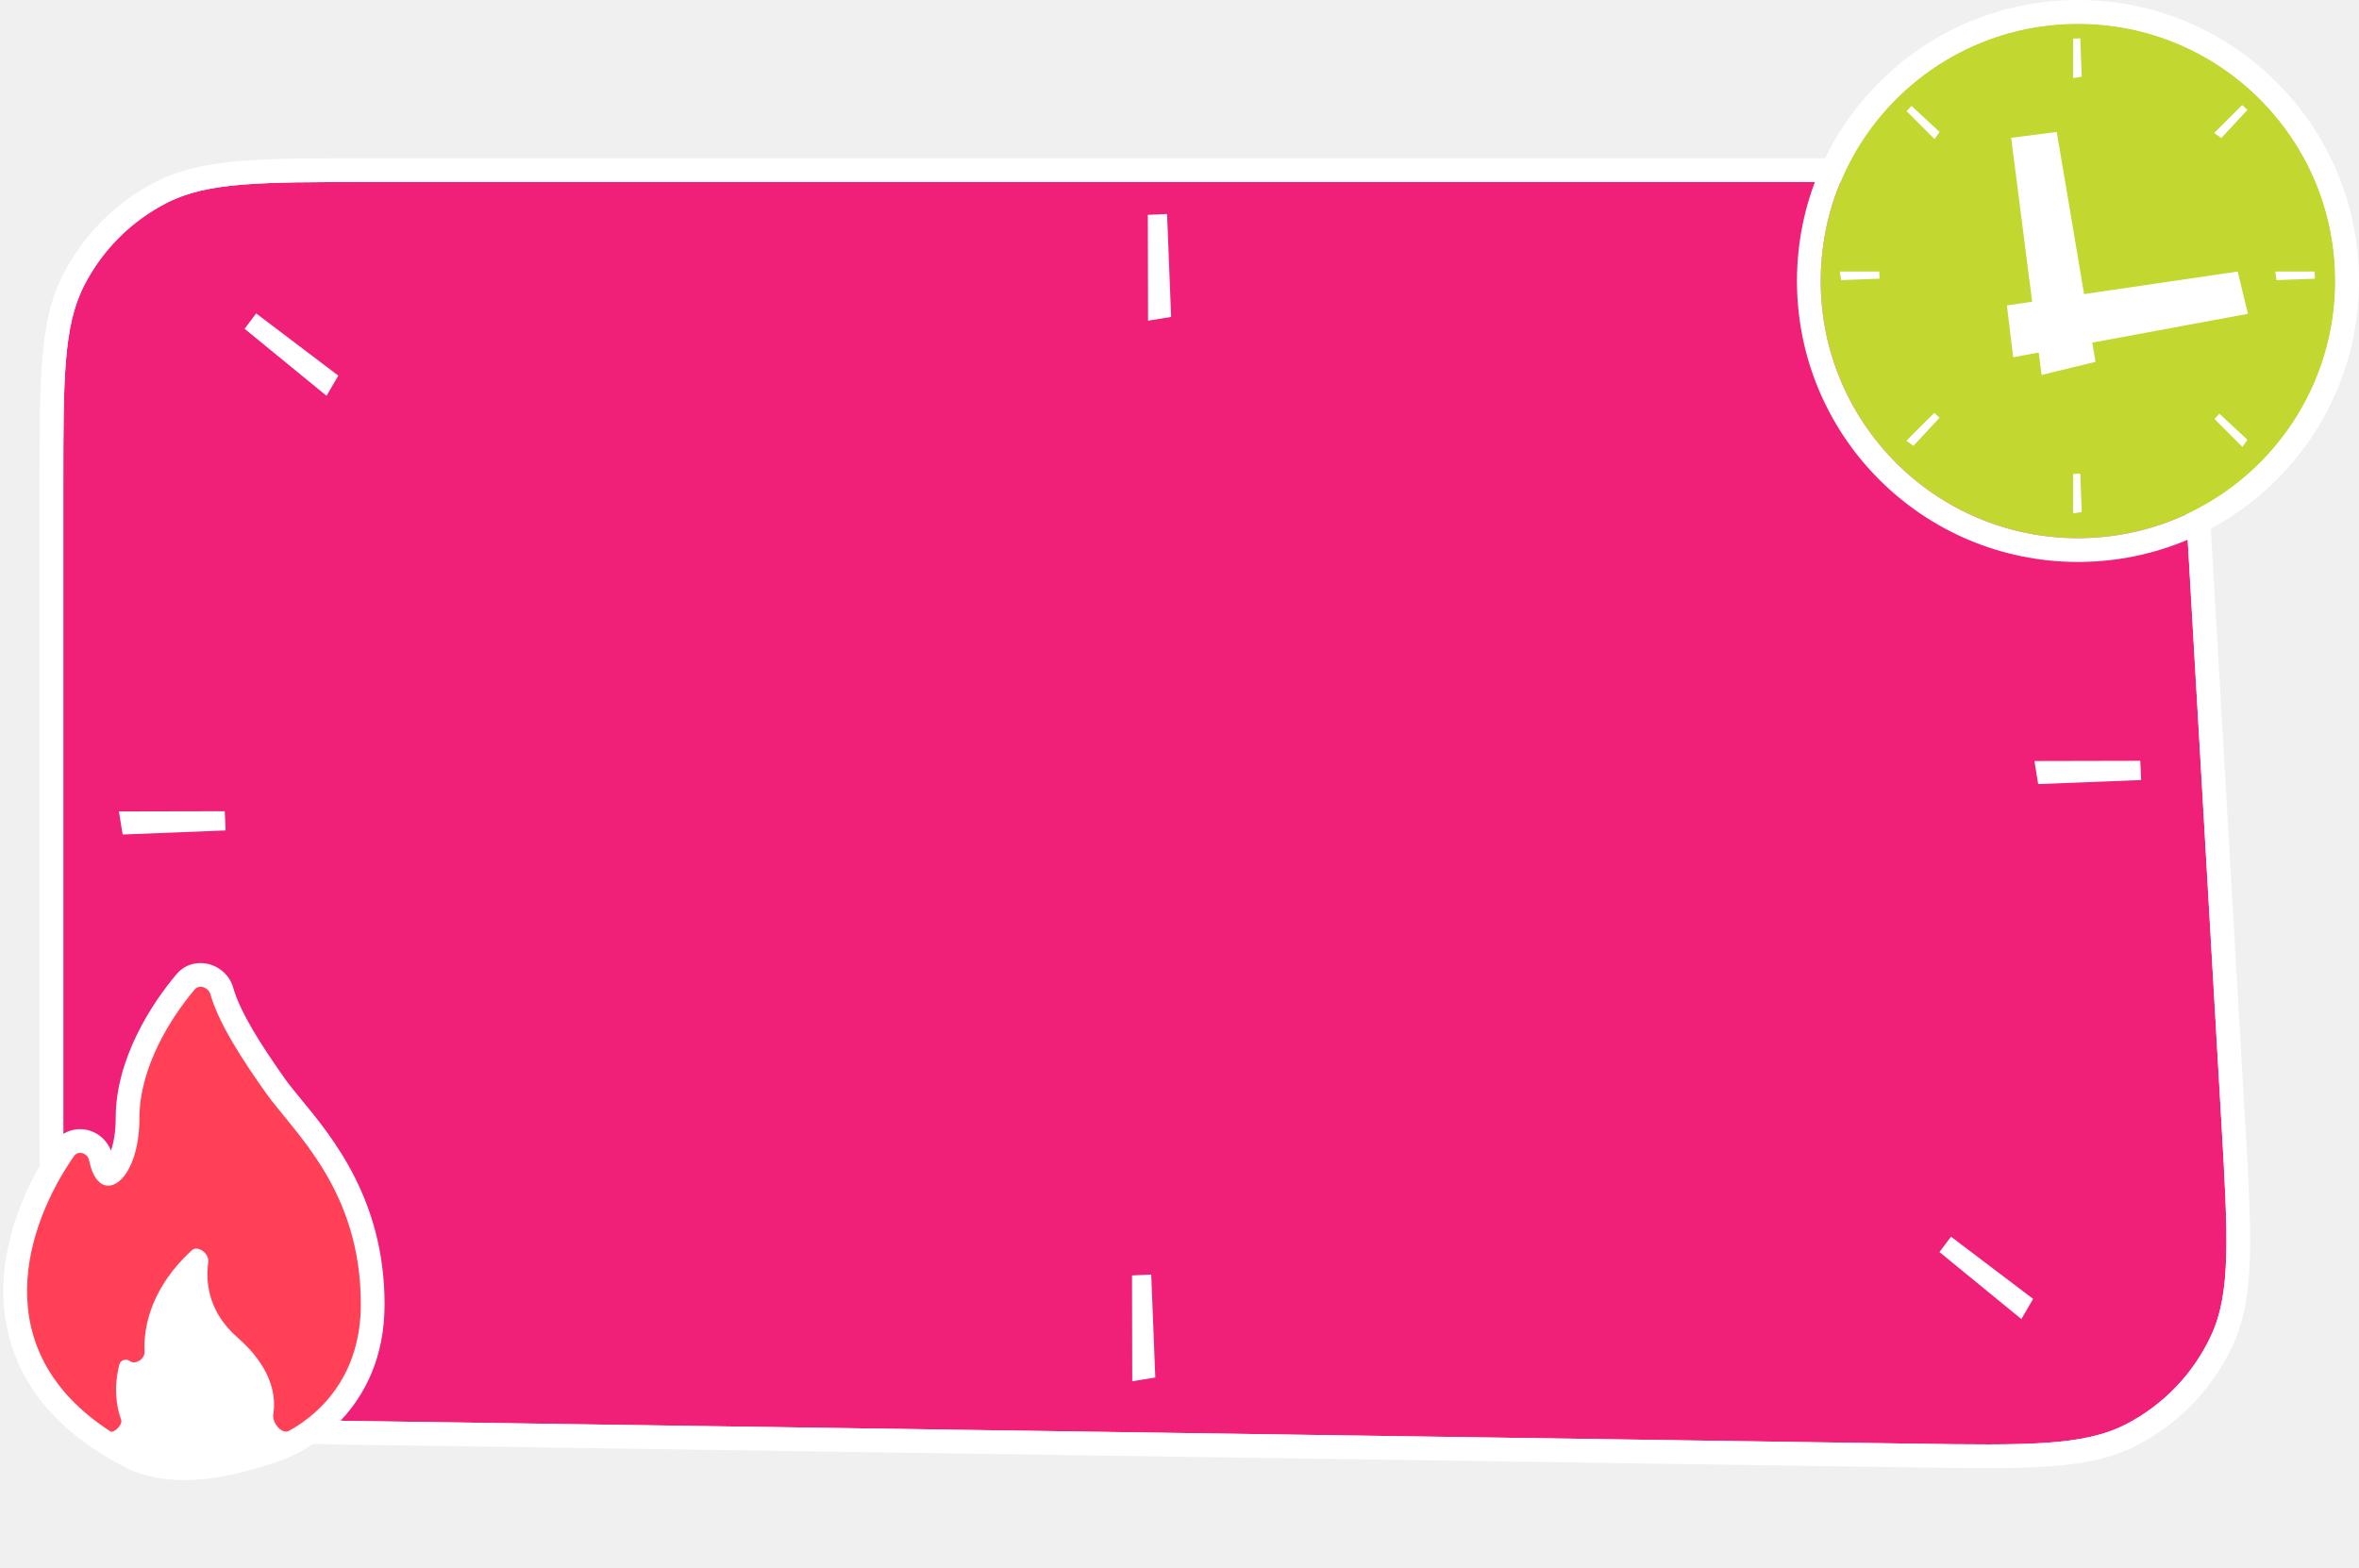
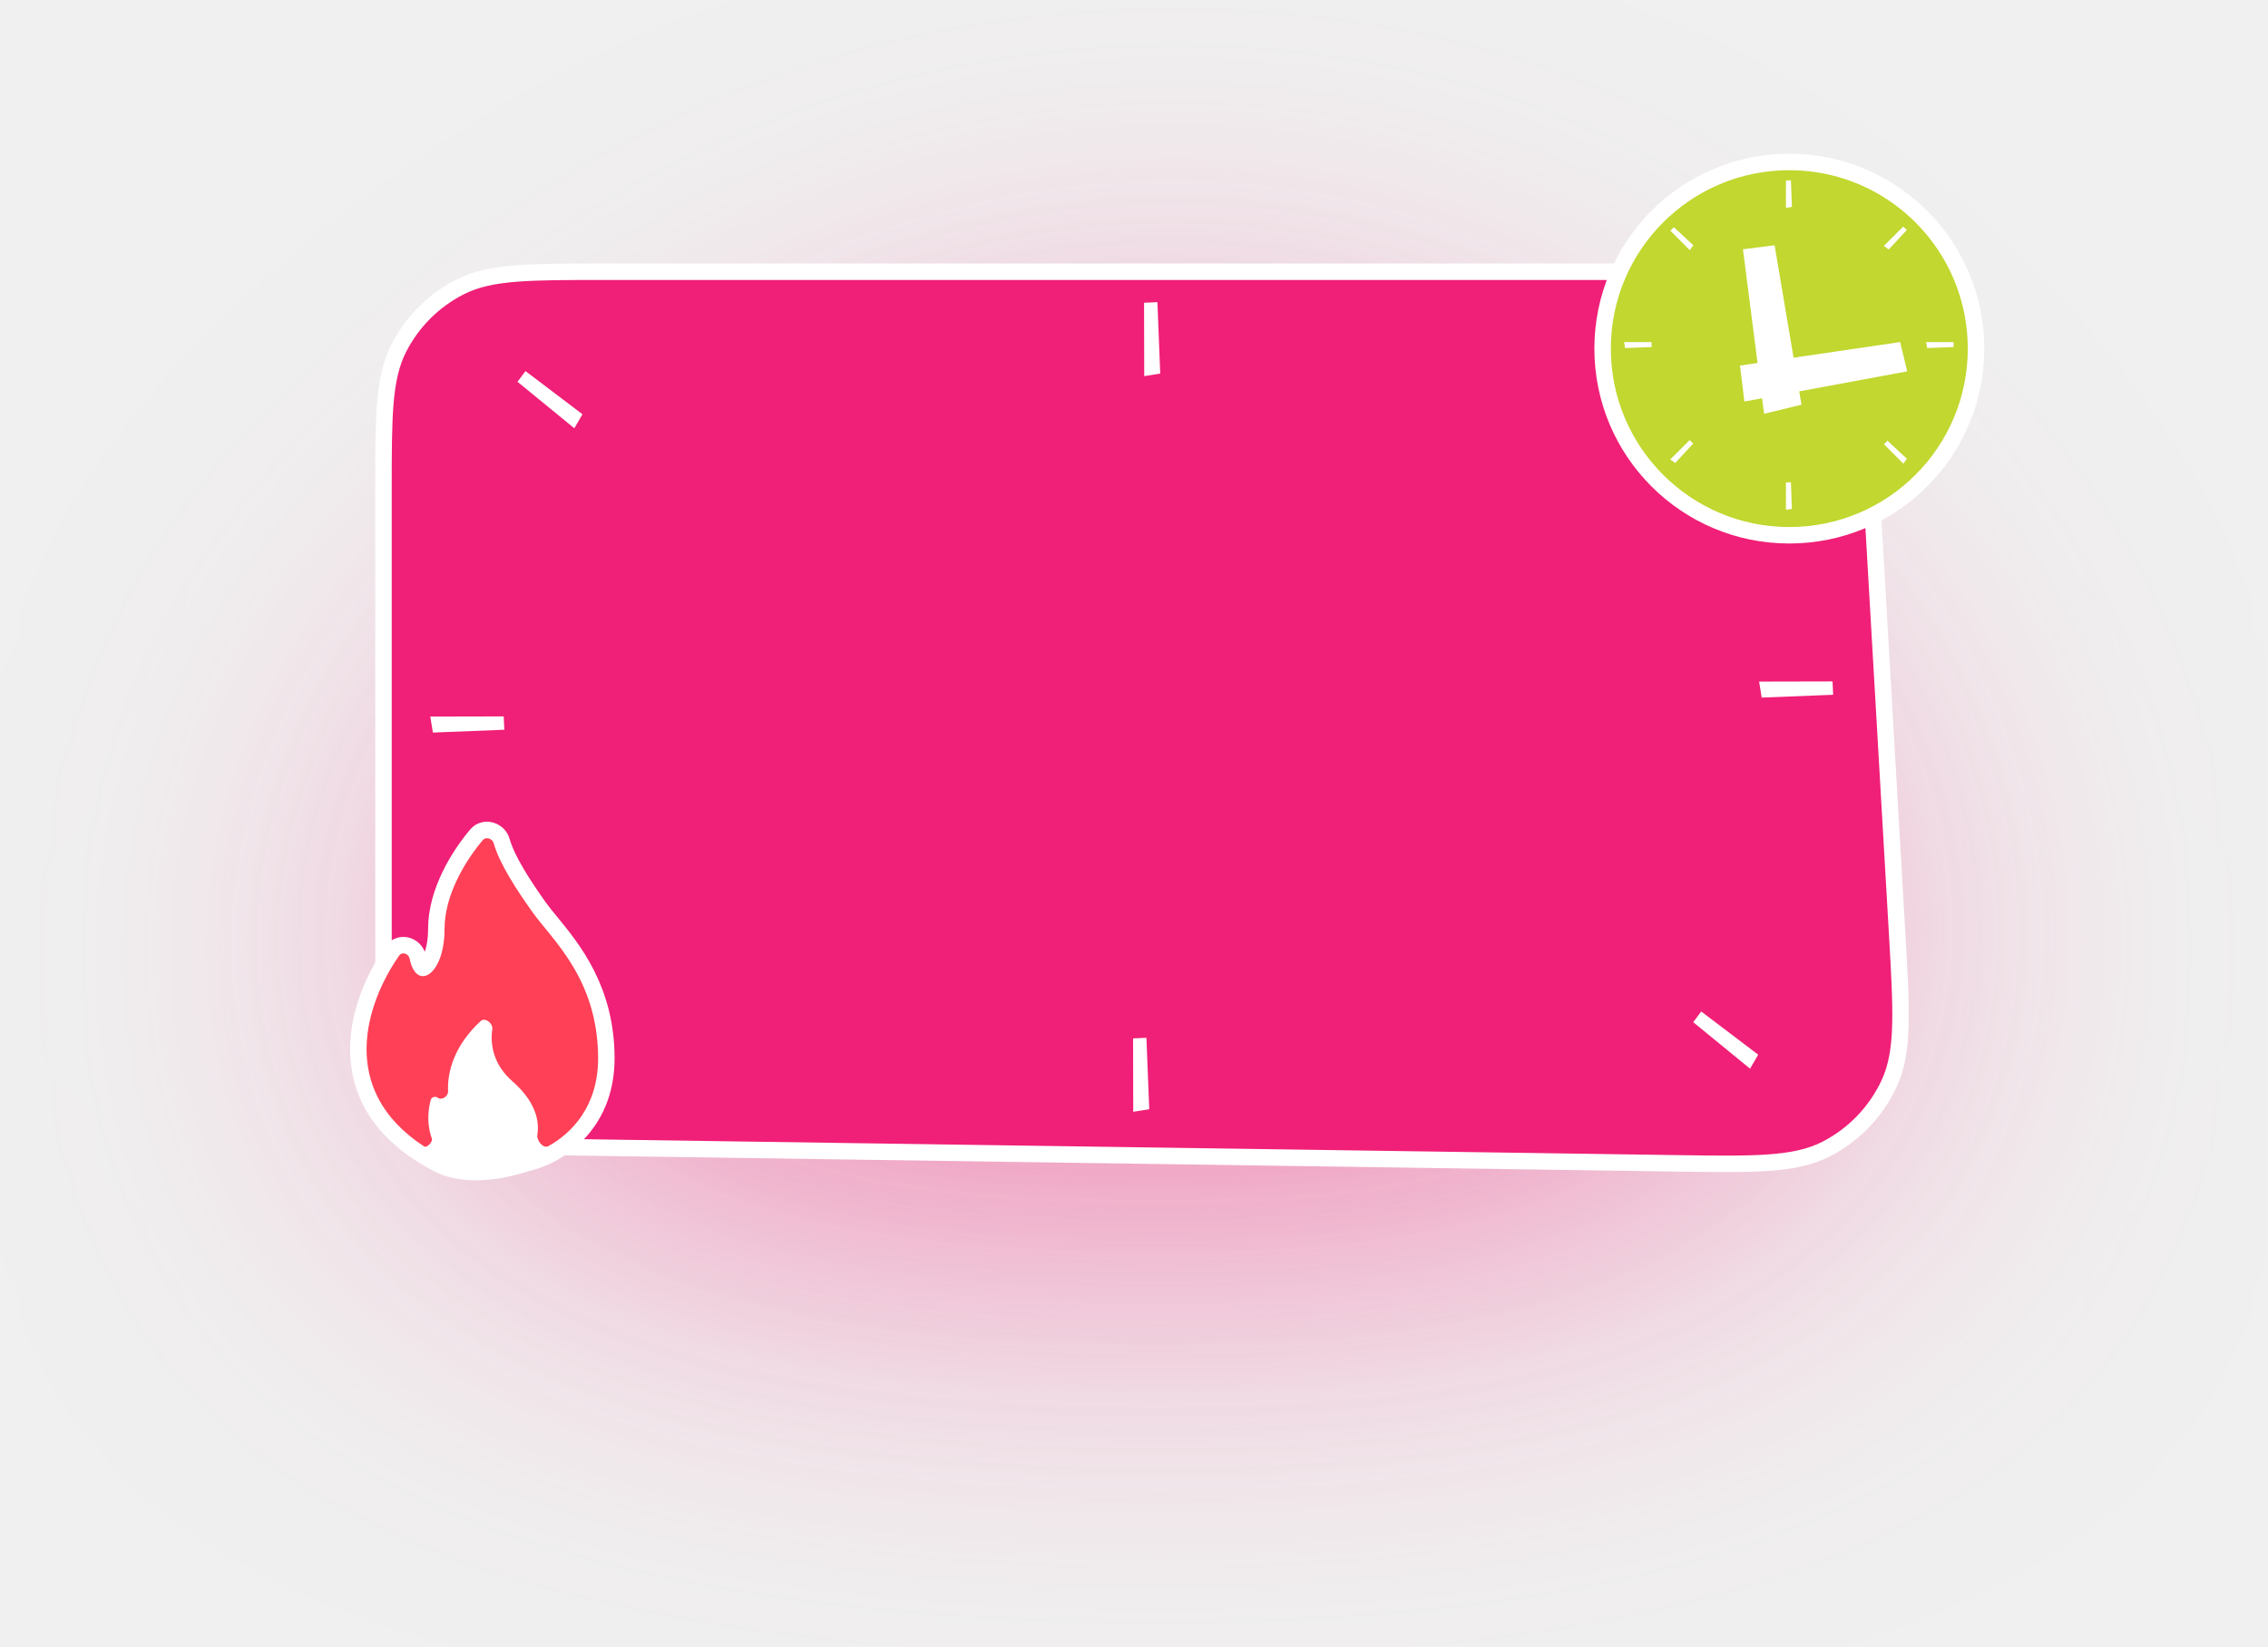
- <svg xmlns="http://www.w3.org/2000/svg" width="298" height="198" viewBox="0 0 298 198" fill="none">
-   <path d="M8 61.4C8 47.959 8 41.238 10.616 36.104C12.917 31.588 16.588 27.917 21.104 25.616C26.238 23 32.959 23 46.4 23H237.502C250.258 23 256.636 23 261.617 25.43C266.002 27.57 269.63 30.994 272.019 35.248C274.733 40.081 275.102 46.448 275.838 59.183L280.616 141.786C281.445 156.108 281.859 163.269 279.313 168.745C277.077 173.556 273.309 177.49 268.599 179.933C263.238 182.713 256.066 182.608 241.722 182.4L45.842 179.55C32.577 179.357 25.945 179.261 20.887 176.619C16.437 174.294 12.828 170.632 10.569 166.149C8 161.053 8 154.42 8 141.154V61.4Z" fill="#F01F77" />
-   <path fill-rule="evenodd" clip-rule="evenodd" d="M237.634 20C243.9 20 248.782 20 252.713 20.313C256.708 20.632 259.967 21.287 262.932 22.734C267.865 25.141 271.948 28.994 274.635 33.78C276.251 36.657 277.093 39.872 277.642 43.842C278.182 47.748 278.464 52.622 278.826 58.879L283.619 141.754C284.027 148.796 284.343 154.27 284.229 158.661C284.113 163.114 283.554 166.74 282.034 170.009C279.518 175.422 275.279 179.848 269.98 182.596C266.779 184.256 263.181 184.971 258.737 185.28C254.355 185.584 248.872 185.504 241.819 185.401L45.663 182.548C39.145 182.453 34.07 182.38 30.001 181.989C25.867 181.593 22.512 180.852 19.498 179.278C14.492 176.662 10.432 172.543 7.89 167.499C6.359 164.463 5.667 161.097 5.331 156.958C5 152.883 5 147.808 5 141.289V61.264C5 54.658 5 49.517 5.337 45.393C5.679 41.205 6.383 37.803 7.943 34.742C10.531 29.662 14.662 25.531 19.742 22.943C22.803 21.384 26.205 20.679 30.393 20.337C34.517 20 39.658 20 46.264 20H237.634ZM10.616 36.104C8 41.238 8 47.959 8 61.4V141.154C8 154.42 8 161.053 10.569 166.149C12.828 170.632 16.437 174.294 20.887 176.619C25.945 179.261 32.577 179.357 45.842 179.55L241.722 182.4C256.066 182.608 263.238 182.713 268.599 179.933C273.309 177.49 277.077 173.556 279.313 168.745C281.859 163.269 281.445 156.108 280.616 141.786L275.838 59.183C275.102 46.448 274.733 40.081 272.019 35.248C269.63 30.994 266.002 27.57 261.617 25.43C256.636 23 250.258 23 237.502 23H46.4C32.959 23 26.238 23 21.104 25.616C16.588 27.917 12.917 31.588 10.616 36.104Z" fill="white" />
-   <path d="M147.429 27.038L147.943 40.046L145.029 40.515L145 27.143L147.429 27.038Z" fill="white" />
-   <path d="M32.36 39.598L42.737 47.459L41.249 50.009L30.9 41.541L32.36 39.598Z" fill="white" />
-   <path d="M270.478 98.554L257.47 99.067L257 96.153L270.372 96.124L270.478 98.554Z" fill="white" />
-   <path d="M145.429 161.037L145.943 174.046L143.029 174.515L143 161.143L145.429 161.037Z" fill="white" />
-   <path d="M246.461 156.249L256.837 164.111L255.35 166.661L245 158.193L246.461 156.249Z" fill="white" />
-   <path d="M28.501 104.923L15.493 105.437L15.024 102.522L28.396 102.494L28.501 104.923Z" fill="white" />
-   <path d="M230 35.5C230 17.551 244.551 3 262.5 3C280.449 3 295 17.551 295 35.5C295 53.449 280.449 68 262.5 68C244.551 68 230 53.449 230 35.5Z" fill="#C2D72F" />
-   <path fill-rule="evenodd" clip-rule="evenodd" d="M262.5 71C242.894 71 227 55.106 227 35.5C227 15.894 242.894 0 262.5 0C282.106 0 298 15.894 298 35.5C298 55.106 282.106 71 262.5 71ZM262.5 3C244.551 3 230 17.551 230 35.5C230 53.449 244.551 68 262.5 68C280.449 68 295 53.449 295 35.5C295 17.551 280.449 3 262.5 3Z" fill="white" />
-   <path d="M262.791 4.843L262.972 9.691L261.886 9.864L261.886 4.88L262.791 4.843Z" fill="white" />
-   <path d="M241.466 13.376L245.022 16.675L244.376 17.566L240.853 14.042L241.466 13.376Z" fill="white" />
-   <path d="M292.435 35.212L287.587 35.393L287.415 34.306L292.398 34.306L292.435 35.212Z" fill="white" />
-   <path d="M283.903 13.888L280.602 17.444L279.712 16.798L283.236 13.274L283.903 13.888Z" fill="white" />
-   <path d="M262.791 59.843L262.972 64.691L261.886 64.864L261.886 59.88L262.791 59.843Z" fill="white" />
-   <path d="M280.358 52.266L283.914 55.566L283.268 56.457L279.744 52.933L280.358 52.266Z" fill="white" />
-   <path d="M237.435 35.212L232.587 35.393L232.415 34.306L237.398 34.306L237.435 35.212Z" fill="white" />
-   <path d="M245.012 52.779L241.712 56.335L240.821 55.688L244.345 52.165L245.012 52.779Z" fill="white" />
-   <path d="M259.82 16.672L264.715 45.717L257.9 47.371L254.058 17.411L259.82 16.672Z" fill="white" />
-   <path d="M282.674 34.307L253.52 38.589L254.315 45.138L283.971 39.647L282.674 34.307Z" fill="white" />
-   <path fill-rule="evenodd" clip-rule="evenodd" d="M16.354 185.664L16.275 185.625C5.279 180.126 0.845 172.329 0.448 164.324C0.066 156.62 3.451 149.285 6.891 144.348C8.036 142.705 9.928 142.407 11.338 142.849C12.484 143.208 13.533 144.096 14.014 145.369C14.357 144.385 14.617 143.006 14.617 141.242C14.617 133.744 19.186 126.761 22.309 123.072C23.565 121.59 25.38 121.476 26.634 121.882C27.849 122.275 29.033 123.276 29.46 124.793C30.332 127.889 33.068 132.178 36.042 136.364C36.57 137.107 37.267 137.952 38.062 138.917C42.071 143.78 48.581 151.68 48.581 164.796C48.581 178.1 38.788 183.874 33.608 185.135C31.789 185.72 29.116 186.495 26.173 186.832C23.191 187.173 19.686 187.094 16.434 185.698L16.354 185.664Z" fill="white" />
-   <path d="M17.617 141.242C17.617 134.828 21.614 128.536 24.599 125.011C25.171 124.336 26.333 124.755 26.573 125.607C27.608 129.282 30.669 133.981 33.597 138.102C37.192 143.161 45.581 150.315 45.581 164.796C45.581 173.546 40.72 178.467 36.505 180.778C35.592 181.278 34.353 179.738 34.52 178.711C34.935 176.167 34.184 172.637 30.001 168.983C26.533 165.954 25.907 162.365 26.312 159.466C26.461 158.404 24.994 157.257 24.206 157.984C19.282 162.52 18.095 167.393 18.262 170.791C18.306 171.679 17.129 172.481 16.407 171.962C15.916 171.609 15.223 171.832 15.075 172.418C14.362 175.239 14.655 177.603 15.31 179.406C15.513 179.963 14.406 181.152 13.909 180.828C-1.945 170.509 3.313 154.73 9.352 146.063C9.888 145.295 11.082 145.706 11.262 146.625C12.442 152.631 17.617 149.745 17.617 141.242Z" fill="#FF4056" />
+ <svg xmlns="http://www.w3.org/2000/svg" width="413" height="300" viewBox="0 0 413 300" fill="none">
+   <g opacity="0.6" filter="url(#filter0_f_3123_3406)">
+     <path fill-rule="evenodd" clip-rule="evenodd" d="M202.011 220.52C74.86 218.142 46.337 186.107 116.442 124.417C186.547 62.726 250.123 63.915 307.168 127.985C364.214 192.053 329.162 222.898 202.011 220.52Z" fill="#F01F77" />
+   </g>
+   <path d="M72.613 63.423C71.179 66.237 70.5 69.42 70.165 73.515C69.833 77.578 69.833 82.668 69.833 89.33V89.4V169.154V169.224C69.833 175.798 69.833 180.823 70.159 184.837C70.488 188.883 71.155 192.032 72.562 194.824C74.963 199.588 78.798 203.478 83.526 205.948C86.297 207.396 89.436 208.109 93.477 208.496C97.486 208.881 102.51 208.954 109.084 209.049L109.153 209.05L305.033 211.899L305.106 211.9C312.217 212.004 317.647 212.083 321.966 211.783C326.316 211.481 329.682 210.789 332.622 209.265C337.627 206.669 341.63 202.489 344.007 197.377C345.403 194.373 345.949 190.981 346.063 186.622C346.175 182.294 345.862 176.872 345.451 169.773L345.447 169.7L340.669 87.096L340.665 87.028C340.3 80.718 340.021 75.894 339.489 72.047C338.953 68.168 338.147 65.161 336.661 62.514C334.122 57.994 330.267 54.355 325.608 52.082C322.88 50.751 319.831 50.12 315.927 49.809C312.056 49.5 307.224 49.5 300.903 49.5H300.835H109.733H109.663C103.002 49.5 97.911 49.5 93.848 49.832C89.753 50.166 86.57 50.846 83.757 52.279C78.959 54.724 75.057 58.625 72.613 63.423Z" fill="#F01F77" stroke="white" stroke-width="3" />
+   <path d="M210.763 55.037L211.276 68.045L208.362 68.515L208.333 55.142L210.763 55.037Z" fill="white" />
+   <path d="M95.694 67.596L106.07 75.458L104.583 78.007L94.233 69.54L95.694 67.596Z" fill="white" />
+   <path d="M333.811 126.553L320.803 127.067L320.333 124.153L333.706 124.124L333.811 126.553Z" fill="white" />
+   <path d="M208.763 189.037L209.276 202.045L206.362 202.515L206.333 189.142L208.763 189.037Z" fill="white" />
+   <path d="M309.794 184.248L320.17 192.11L318.683 194.66L308.333 186.192L309.794 184.248Z" fill="white" />
+   <path d="M91.835 132.924L78.826 133.438L78.357 130.524L91.729 130.495L91.835 132.924Z" fill="white" />
+   <rect x="291.833" y="29.5" width="68" height="68" rx="34" fill="#C2D72F" stroke="white" stroke-width="3" />
+   <path d="M326.125 32.843L326.306 37.691L325.219 37.864L325.219 32.881L326.125 32.843Z" fill="white" />
+   <path d="M304.8 41.376L308.356 44.675L307.71 45.566L304.186 42.042L304.8 41.376Z" fill="white" />
+   <path d="M355.769 63.214L350.921 63.395L350.748 62.308L355.731 62.308L355.769 63.214Z" fill="white" />
+   <path d="M347.236 41.889L343.936 45.445L343.046 44.799L346.569 41.275L347.236 41.889Z" fill="white" />
+   <path d="M326.124 87.843L326.305 92.691L325.219 92.864L325.219 87.881L326.124 87.843Z" fill="white" />
+   <path d="M343.691 80.266L347.247 83.566L346.601 84.456L343.078 80.933L343.691 80.266Z" fill="white" />
+   <path d="M300.768 63.214L295.92 63.395L295.748 62.308L300.731 62.308L300.768 63.214Z" fill="white" />
+   <path d="M308.345 80.78L305.045 84.336L304.155 83.69L307.678 80.166L308.345 80.78Z" fill="white" />
+   <path d="M323.153 44.671L328.049 73.716L321.233 75.371L317.392 45.41L323.153 44.671Z" fill="white" />
+   <path d="M346.007 62.306L316.853 66.588L317.649 73.136L347.304 67.646L346.007 62.306Z" fill="white" />
+   <path d="M80.279 212.281L80.319 212.301L80.359 212.318C83.278 213.571 86.49 213.665 89.336 213.34C92.163 213.017 94.75 212.265 96.534 211.688C101.256 210.564 110.415 205.239 110.415 192.794C110.415 180.276 104.318 172.85 100.301 167.957C99.473 166.948 98.733 166.047 98.153 165.231C95.202 161.078 92.304 156.584 91.35 153.198C91.076 152.227 90.309 151.568 89.505 151.308C88.683 151.041 87.558 151.13 86.787 152.04C83.733 155.647 79.45 162.284 79.45 169.24C79.45 171.219 79.148 172.815 78.715 173.996C78.272 175.205 77.732 175.873 77.341 176.154C77.041 176.369 76.961 176.299 76.934 176.275C76.932 176.273 76.93 176.271 76.928 176.27C76.757 176.154 76.331 175.676 76.068 174.334C75.862 173.287 75.087 172.549 74.222 172.278C73.324 171.997 72.162 172.19 71.455 173.204C68.118 177.993 64.921 185.001 65.28 192.248C65.646 199.646 69.705 206.994 80.279 212.281Z" fill="white" stroke="white" stroke-width="3" />
+   <path d="M80.95 169.24C80.95 162.826 84.947 156.534 87.932 153.01C88.504 152.334 89.666 152.753 89.906 153.605C90.942 157.281 94.002 161.98 96.93 166.1C100.526 171.16 108.915 178.313 108.915 192.794C108.915 201.544 104.054 206.465 99.839 208.776C98.926 209.277 97.687 207.737 97.854 206.709C98.268 204.165 97.518 200.636 93.335 196.982C89.866 193.952 89.24 190.364 89.646 187.464C89.794 186.403 88.328 185.256 87.539 185.982C82.615 190.519 81.429 195.391 81.596 198.79C81.639 199.678 80.462 200.479 79.74 199.96C79.249 199.607 78.556 199.83 78.408 200.416C77.696 203.237 77.988 205.601 78.643 207.404C78.846 207.962 77.739 209.15 77.242 208.827C61.388 198.507 66.647 182.728 72.686 174.062C73.221 173.293 74.415 173.704 74.596 174.623C75.775 180.63 80.95 177.743 80.95 169.24Z" fill="#FF4056" />
+   <defs>
+     <filter id="filter0_f_3123_3406" x="0.069" y="0.023" width="412.6" height="299.625" filterUnits="userSpaceOnUse" color-interpolation-filters="sRGB">
+       <feFlood flood-opacity="0" result="BackgroundImageFix" />
+       <feBlend mode="normal" in="SourceGraphic" in2="BackgroundImageFix" result="shape" />
+       <feGaussianBlur stdDeviation="39.5" result="effect1_foregroundBlur_3123_3406" />
+     </filter>
+   </defs>
</svg>
